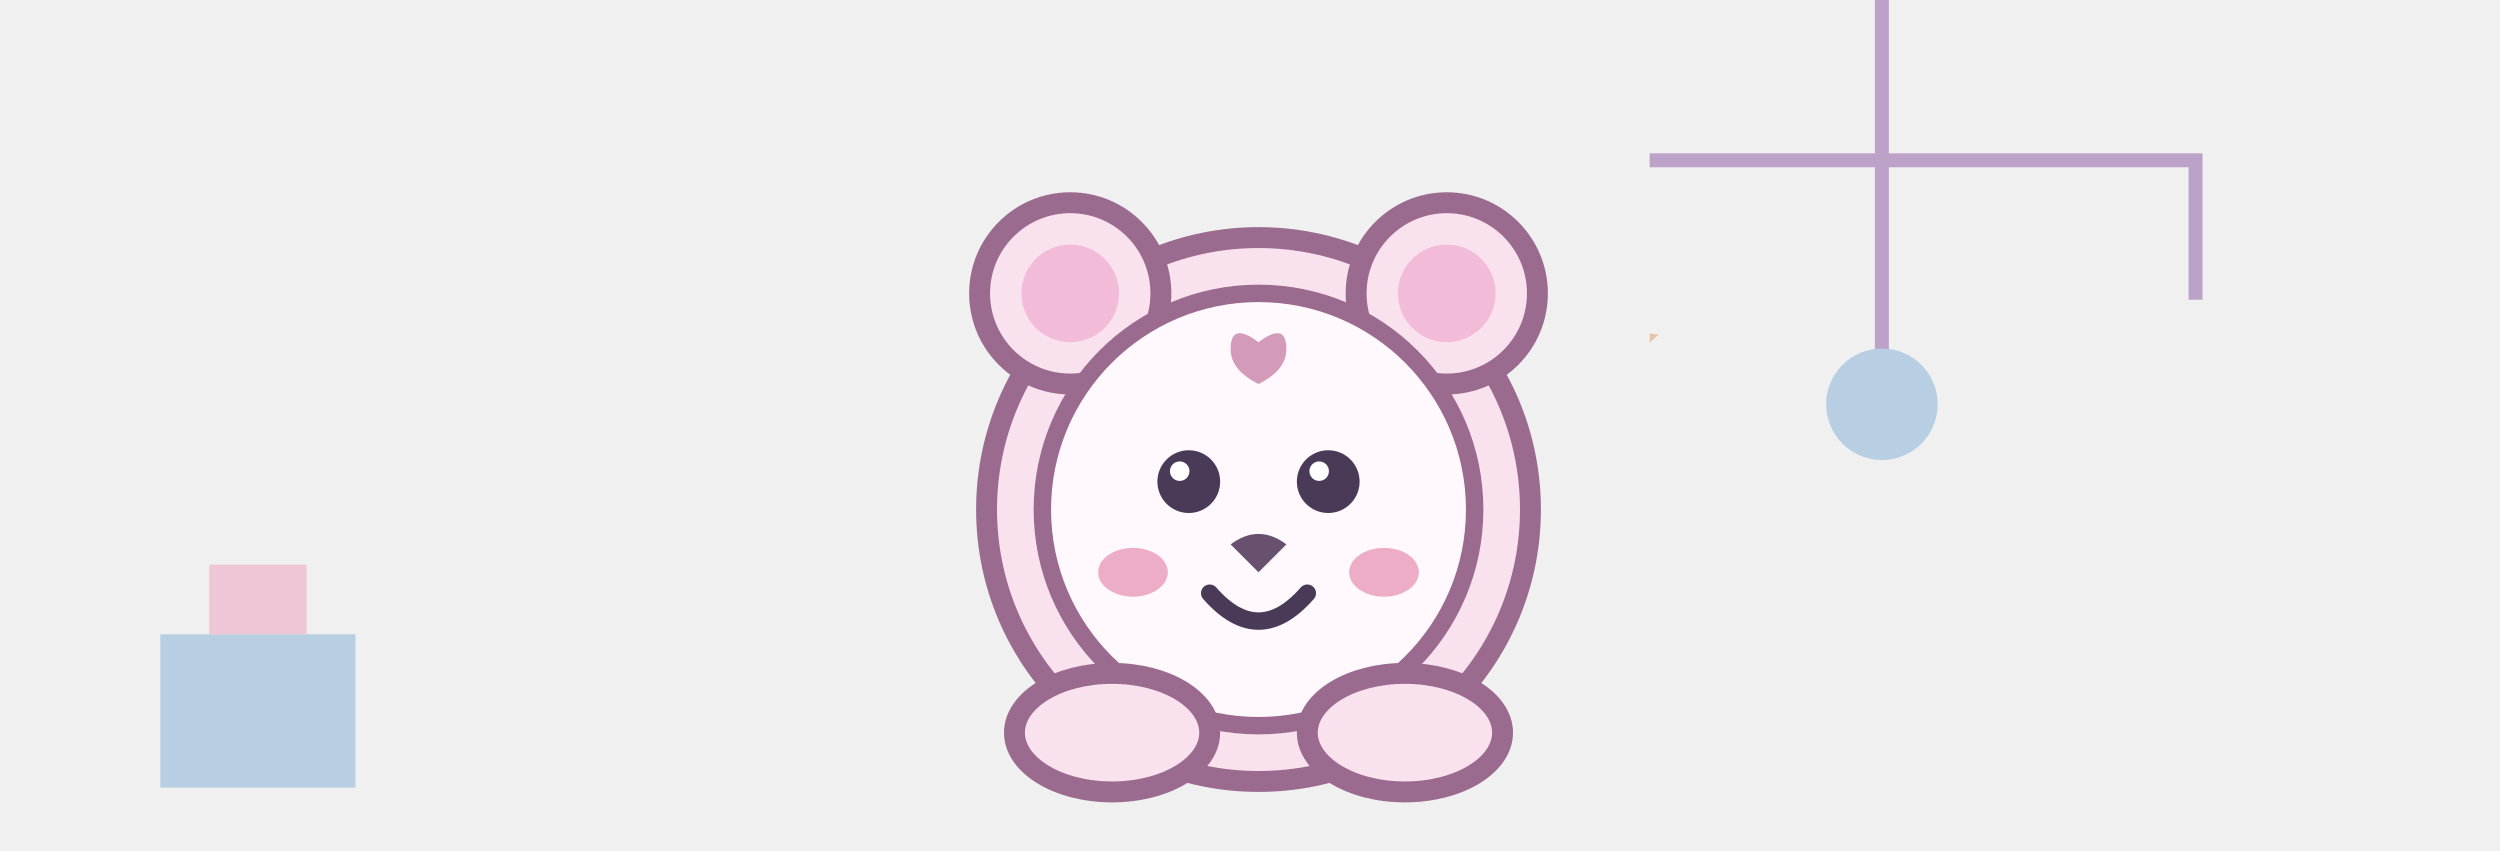
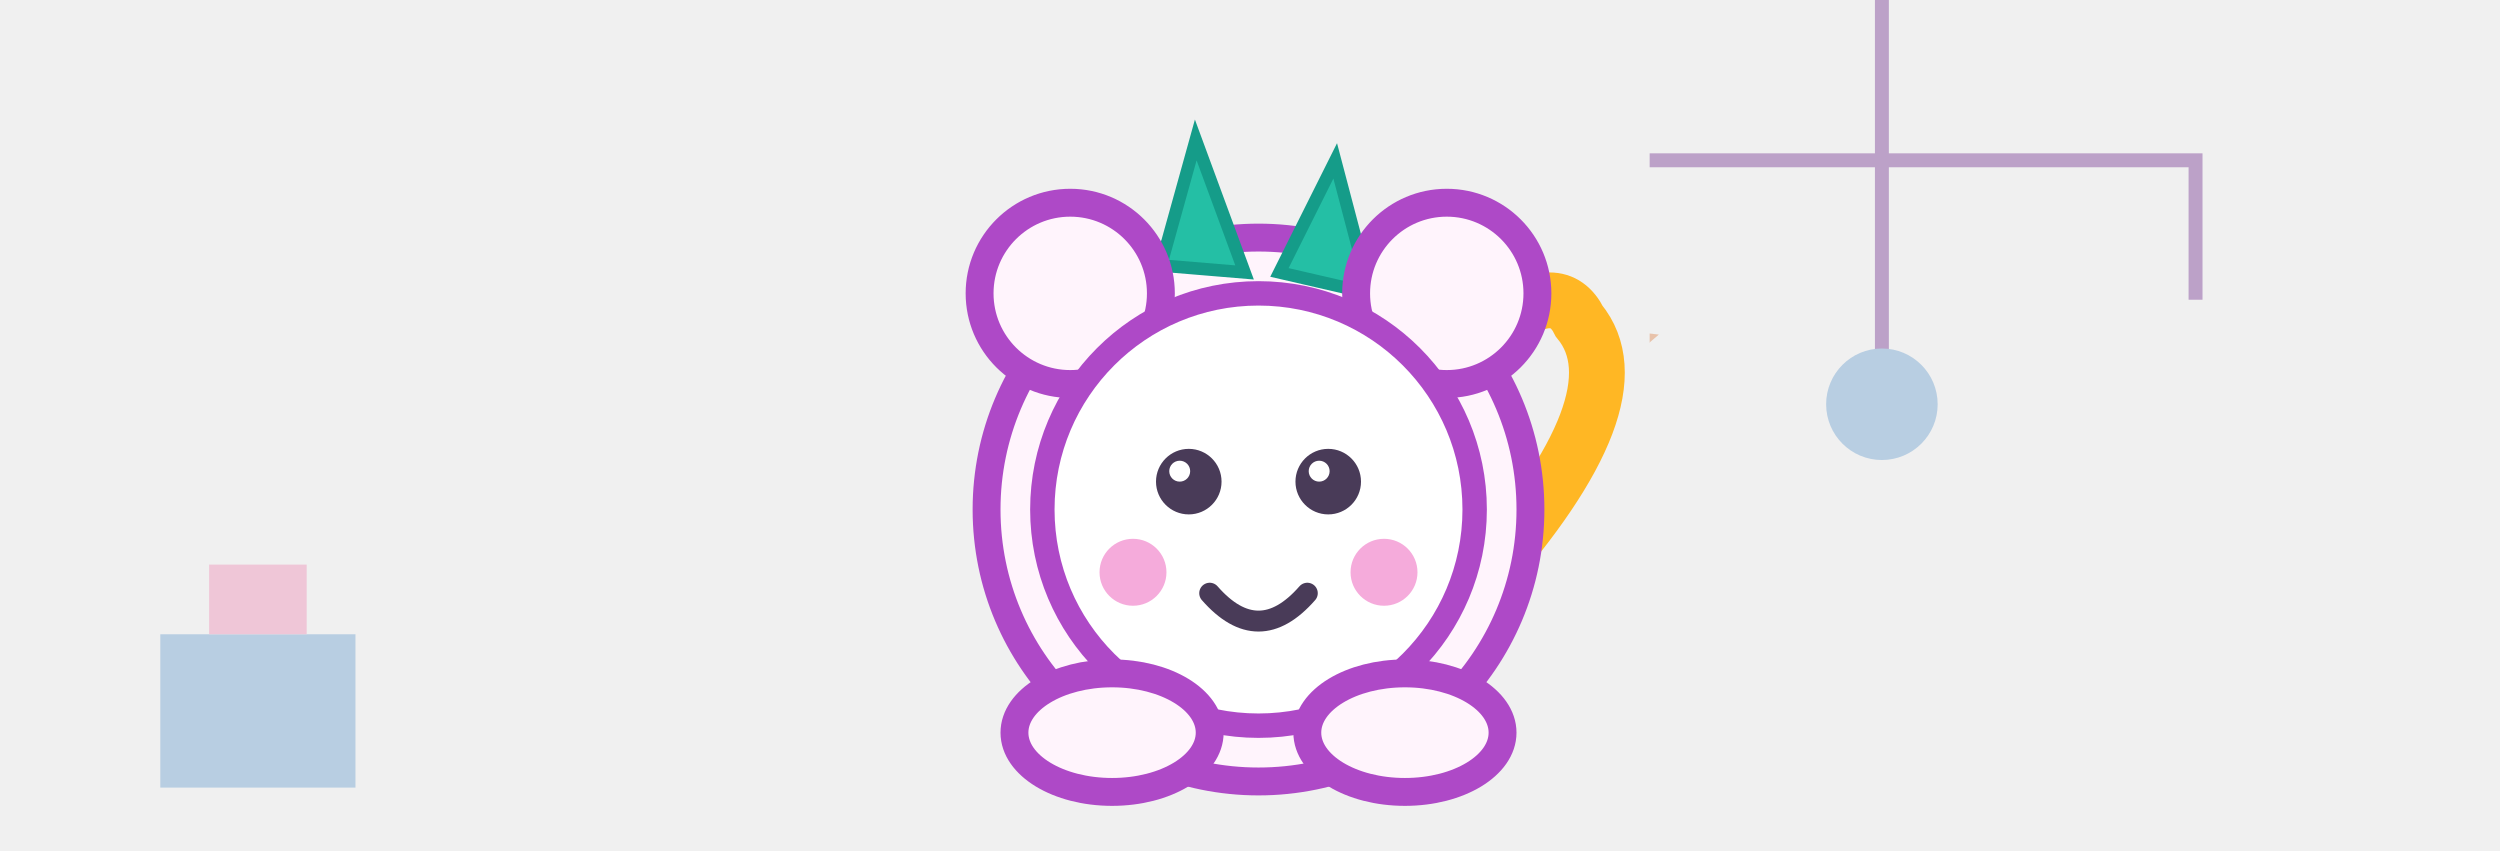
<svg xmlns="http://www.w3.org/2000/svg" width="294" height="100" viewBox="0 0 294 100" fill="none">
  <defs>
    <mask id="pl-cozy-clear">
      <rect width="294" height="100" fill="white" />
      <rect x="102" y="0" width="92.0" height="100" fill="black" />
    </mask>
  </defs>
  <g mask="url(#pl-cozy-clear)">
    <g clip-path="url(#clip0_55_17096)">
      <path d="M221.311 0V18.852V0ZM184.426 18.852H258.197H184.426ZM184.426 18.852V35.246V18.852ZM221.311 18.852V43.443V18.852ZM258.197 18.852V35.246V18.852Z" fill="black" />
      <path d="M221.311 0V18.852V43.443M184.426 35.246V18.852H258.197V35.246" stroke="#BCA1C8" stroke-width="1.639" />
      <path d="M184.426 31.967L187.705 38.525L195.082 39.344L189.344 44.262L190.984 51.639L184.426 47.541L177.869 51.639L179.508 44.262L173.771 39.344L181.148 38.525L184.426 31.967Z" fill="#E8C2AA" />
      <path d="M221.311 54.098C224.933 54.098 227.869 51.162 227.869 47.541C227.869 43.919 224.933 40.983 221.311 40.983C217.69 40.983 214.754 43.919 214.754 47.541C214.754 51.162 217.69 54.098 221.311 54.098Z" fill="#B8CEE2" />
      <path d="M18.852 74.59H41.803V92.623H18.852V74.59Z" fill="#B8CEE2" />
      <path d="M24.59 66.394H36.066V74.59H24.59V66.394Z" fill="#EFC6D7" />
      <path d="M129.64 49.895C135.482 49.895 140.217 45.159 140.217 39.318C140.217 33.477 135.482 28.742 129.64 28.742C123.799 28.742 119.064 33.477 119.064 39.318C119.064 45.159 123.799 49.895 129.64 49.895Z" fill="#CBB5E6" stroke="#9B829A" stroke-width="1.23" />
      <path d="M166.129 49.895C171.97 49.895 176.705 45.159 176.705 39.318C176.705 33.477 171.97 28.742 166.129 28.742C160.288 28.742 155.553 33.477 155.553 39.318C155.553 45.159 160.288 49.895 166.129 49.895Z" fill="#CBB5E6" stroke="#9B829A" stroke-width="1.23" />
      <path d="M129.64 44.606C132.561 44.606 134.929 42.239 134.929 39.318C134.929 36.397 132.561 34.03 129.64 34.03C126.72 34.03 124.352 36.397 124.352 39.318C124.352 42.239 126.72 44.606 129.64 44.606Z" fill="#F0E6FA" />
      <path d="M166.129 44.606C169.05 44.606 171.417 42.239 171.417 39.318C171.417 36.397 169.05 34.03 166.129 34.03C163.208 34.03 160.841 36.397 160.841 39.318C160.841 42.239 163.208 44.606 166.129 44.606Z" fill="#F0E6FA" />
      <path d="M124.352 48.837C119.064 43.901 115.186 44.783 112.718 51.481C108.135 54.654 107.43 58.708 110.603 63.644C105.667 69.285 106.372 74.044 112.718 77.922C111.66 85.678 115.362 89.38 123.823 89.027C127.349 94.316 131.932 95.021 137.573 91.143C142.861 96.431 147.973 96.431 152.909 91.143C159.959 95.726 165.424 95.021 169.302 89.027C177.411 89.027 180.76 85.149 179.35 77.393C185.695 74.22 186.929 69.461 183.051 63.115C186.224 56.417 184.461 51.481 177.763 48.308C175.295 40.552 171.241 38.261 165.6 41.433C159.607 35.44 153.437 35.264 147.091 40.905C142.156 36.322 137.573 38.966 133.342 48.837H124.352Z" fill="#CBB5E6" stroke="#9B829A" stroke-width="1.23" />
      <path d="M132.285 93.258C138.71 93.258 143.919 90.416 143.919 86.912C143.919 83.407 138.71 80.566 132.285 80.566C125.859 80.566 120.65 83.407 120.65 86.912C120.65 90.416 125.859 93.258 132.285 93.258Z" fill="#CBB5E6" stroke="#9B829A" stroke-width="0.984" />
      <path d="M164.014 93.258C170.439 93.258 175.648 90.416 175.648 86.912C175.648 83.407 170.439 80.566 164.014 80.566C157.588 80.566 152.38 83.407 152.38 86.912C152.38 90.416 157.588 93.258 164.014 93.258Z" fill="#CBB5E6" stroke="#9B829A" stroke-width="0.984" />
      <path d="M147.62 71.576C154.63 71.576 160.312 67.314 160.312 62.057C160.312 56.8 154.63 52.539 147.62 52.539C140.611 52.539 134.929 56.8 134.929 62.057C134.929 67.314 140.611 71.576 147.62 71.576Z" fill="#F0E6FA" />
      <path d="M145.505 59.413C146.915 58.003 148.325 58.003 149.736 59.413L147.62 62.057L145.505 59.413Z" fill="#9B829A" />
      <path d="M133.871 54.654C135.634 52.539 137.396 52.539 139.159 54.654M156.081 54.654C157.844 52.539 159.607 52.539 161.37 54.654" stroke="#69536D" stroke-width="2.049" stroke-linecap="round" />
      <path opacity="0.6" d="M132.285 64.172C134.621 64.172 136.515 63.225 136.515 62.057C136.515 60.889 134.621 59.942 132.285 59.942C129.948 59.942 128.054 60.889 128.054 62.057C128.054 63.225 129.948 64.172 132.285 64.172Z" fill="#E2A4B7" />
      <path opacity="0.6" d="M163.485 64.172C165.821 64.172 167.715 63.225 167.715 62.057C167.715 60.889 165.821 59.942 163.485 59.942C161.148 59.942 159.254 60.889 159.254 62.057C159.254 63.225 161.148 64.172 163.485 64.172Z" fill="#E2A4B7" />
      <path d="M143.39 64.701C146.21 67.169 149.03 67.169 151.851 64.701" stroke="#9B829A" stroke-width="1.311" stroke-linecap="round" />
      <path d="M146.563 76.865C146.563 76.865 135.457 70.519 137.573 65.23C139.335 62.763 142.332 62.939 146.563 65.759C150.793 62.939 153.79 62.763 155.553 65.23C156.963 68.756 153.966 72.634 146.563 76.865Z" fill="#DC9EB7" stroke="#9B829A" stroke-width="0.984" />
      <path d="M126.043 75.889C130.013 77.741 134.132 77.311 135.243 74.928C136.354 72.546 134.036 69.114 130.065 67.263C126.095 65.411 121.976 65.841 120.865 68.224C119.754 70.606 122.072 74.038 126.043 75.889Z" fill="#CBB5E6" />
      <path d="M168.669 75.889C172.64 74.038 174.958 70.606 173.847 68.224C172.736 65.841 168.617 65.411 164.646 67.262C160.676 69.114 158.358 72.546 159.469 74.928C160.58 77.311 164.699 77.741 168.669 75.889Z" fill="#CBB5E6" />
      <g opacity="0.5">
        <path d="M144.976 81.624V87.441V81.624ZM143.39 83.21H146.563H143.39ZM143.39 85.854H146.563H143.39Z" fill="black" />
        <path d="M144.976 81.624V87.441M143.39 83.21H146.563M143.39 85.854H146.563" stroke="#9B829A" stroke-width="0.656" />
      </g>
      <path d="M119.672 78.689C137.158 82.514 154.372 82.514 171.311 78.689L166.393 93.443H125.41L119.672 78.689Z" fill="#F4D7E6" />
      <path d="M127.049 82.787H137.705H127.049ZM154.918 82.787H165.574H154.918Z" fill="black" />
      <path d="M127.049 82.787H137.705M154.918 82.787H165.574" stroke="#BCA1C8" stroke-width="2.459" />
      <path d="M135.246 65.574H155.738L153.279 77.049H137.705L135.246 65.574Z" fill="#F7E9C7" />
    </g>
    <defs>
      <clipPath id="clip0_55_17096">
        <rect width="293.443" height="100" rx="16.393" fill="white" />
      </clipPath>
    </defs>
  </g>
  <g transform="translate(107 14) scale(0.82)">
-     <g data-cozy-mascot="true" data-companion-world="baby">
-       <circle cx="50" cy="56" r="39" fill="#F9E2ED" stroke="#9B6B8F" stroke-width="3" />
-       <circle cx="23" cy="25" r="13" fill="#F9E2ED" stroke="#9B6B8F" stroke-width="3" />
-       <circle cx="23" cy="25" r="7" fill="#F2BCD9" />
-       <circle cx="77" cy="25" r="13" fill="#F9E2ED" stroke="#9B6B8F" stroke-width="3" />
-       <circle cx="77" cy="25" r="7" fill="#F2BCD9" />
-       <circle cx="50" cy="56" r="31" fill="#FFF9FD" stroke="#9B6B8F" stroke-width="2.5" />
-       <circle cx="40" cy="52" r="4.5" fill="#493B58" />
-       <circle cx="38.7" cy="50.5" r="1.4" fill="white" />
-       <circle cx="60" cy="52" r="4.5" fill="#493B58" />
-       <circle cx="58.7" cy="50.5" r="1.4" fill="white" />
-       <ellipse cx="32" cy="65" rx="5" ry="3.5" fill="#EDADC9" />
-       <ellipse cx="68" cy="65" rx="5" ry="3.5" fill="#EDADC9" />
-       <path d="M46 61Q50 58 54 61L50 65Z" fill="#67516F" />
-       <path d="M43 68Q50 76 57 68" stroke="#493B58" stroke-width="2.5" fill="none" stroke-linecap="round" />
-       <ellipse cx="29" cy="88" rx="14" ry="8.5" fill="#F9E2ED" stroke="#9B6B8F" stroke-width="3" />
-       <ellipse cx="71" cy="88" rx="14" ry="8.5" fill="#F9E2ED" stroke="#9B6B8F" stroke-width="3" />
-       <path d="M46 33Q46 29 50 32Q54 29 54 33Q54 36 50 38Q46 36 46 33Z" fill="#D39ABA" />
+     <g data-cozy-mascot="true">
+       <path d="M82 66Q105 40 96 29Q93 23 85 29" fill="none" stroke="#FFB724" stroke-width="8" stroke-linecap="round" />
+       <circle cx="50" cy="56" r="39" fill="#FFF4FC" stroke="#AE49C7" stroke-width="4" />
+       <path d="M36 21L41 3L48 22Z M53 22L61 6L66 25Z" fill="#24BFA5" stroke="#159C89" stroke-width="1.8" />
+       <circle cx="23" cy="25" r="13" fill="#FFF4FC" stroke="#AE49C7" stroke-width="4" />
+       <circle cx="77" cy="25" r="13" fill="#FFF4FC" stroke="#AE49C7" stroke-width="4" />
+       <circle cx="50" cy="56" r="31" fill="#FFFFFF" stroke="#AE49C7" stroke-width="3.5" />
+       <circle cx="40" cy="52" r="4.7" fill="#493B58" />
+       <circle cx="60" cy="52" r="4.7" fill="#493B58" />
+       <circle cx="38.7" cy="50.5" r="1.5" fill="white" />
+       <circle cx="58.7" cy="50.5" r="1.5" fill="white" />
+       <circle cx="32" cy="65" r="4.8" fill="#F5ABDB" />
+       <circle cx="68" cy="65" r="4.8" fill="#F5ABDB" />
+       <path d="M43 68Q50 76 57 68" stroke="#493B58" stroke-width="3" fill="none" stroke-linecap="round" />
+       <ellipse cx="29" cy="88" rx="14" ry="8.5" fill="#FFF4FC" stroke="#AE49C7" stroke-width="4" />
+       <ellipse cx="71" cy="88" rx="14" ry="8.5" fill="#FFF4FC" stroke="#AE49C7" stroke-width="4" />
    </g>
  </g>
</svg>
